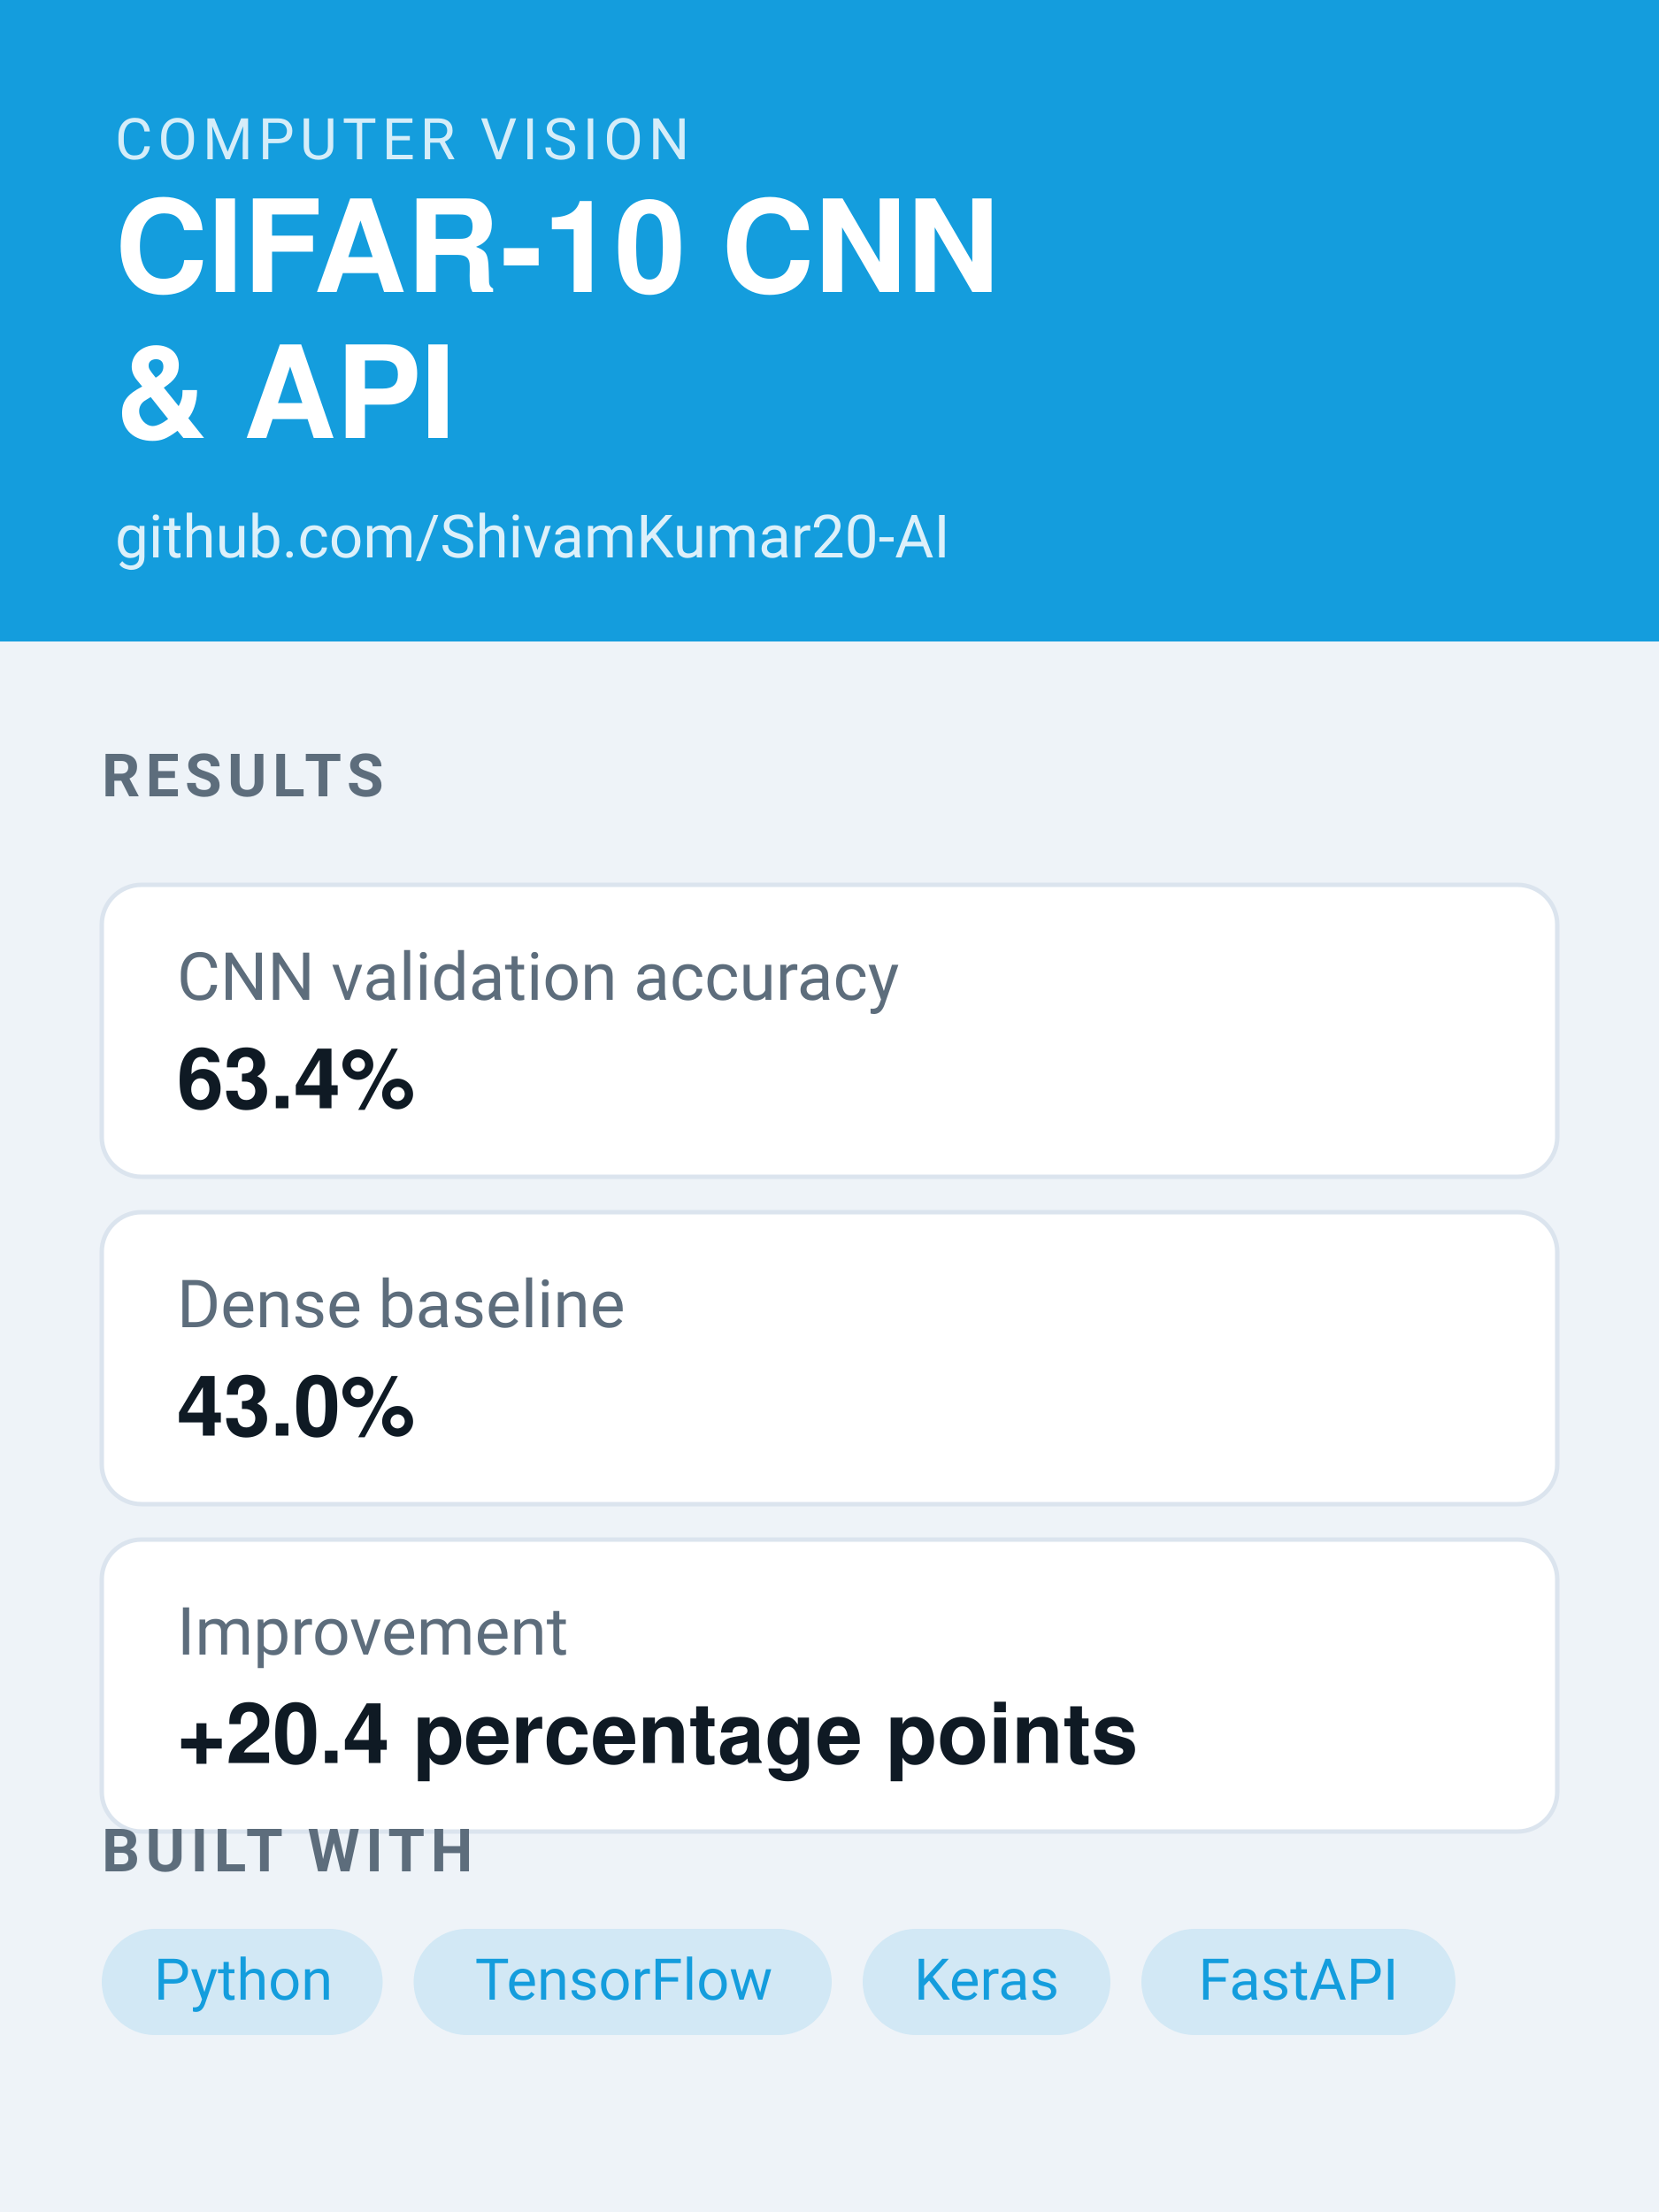
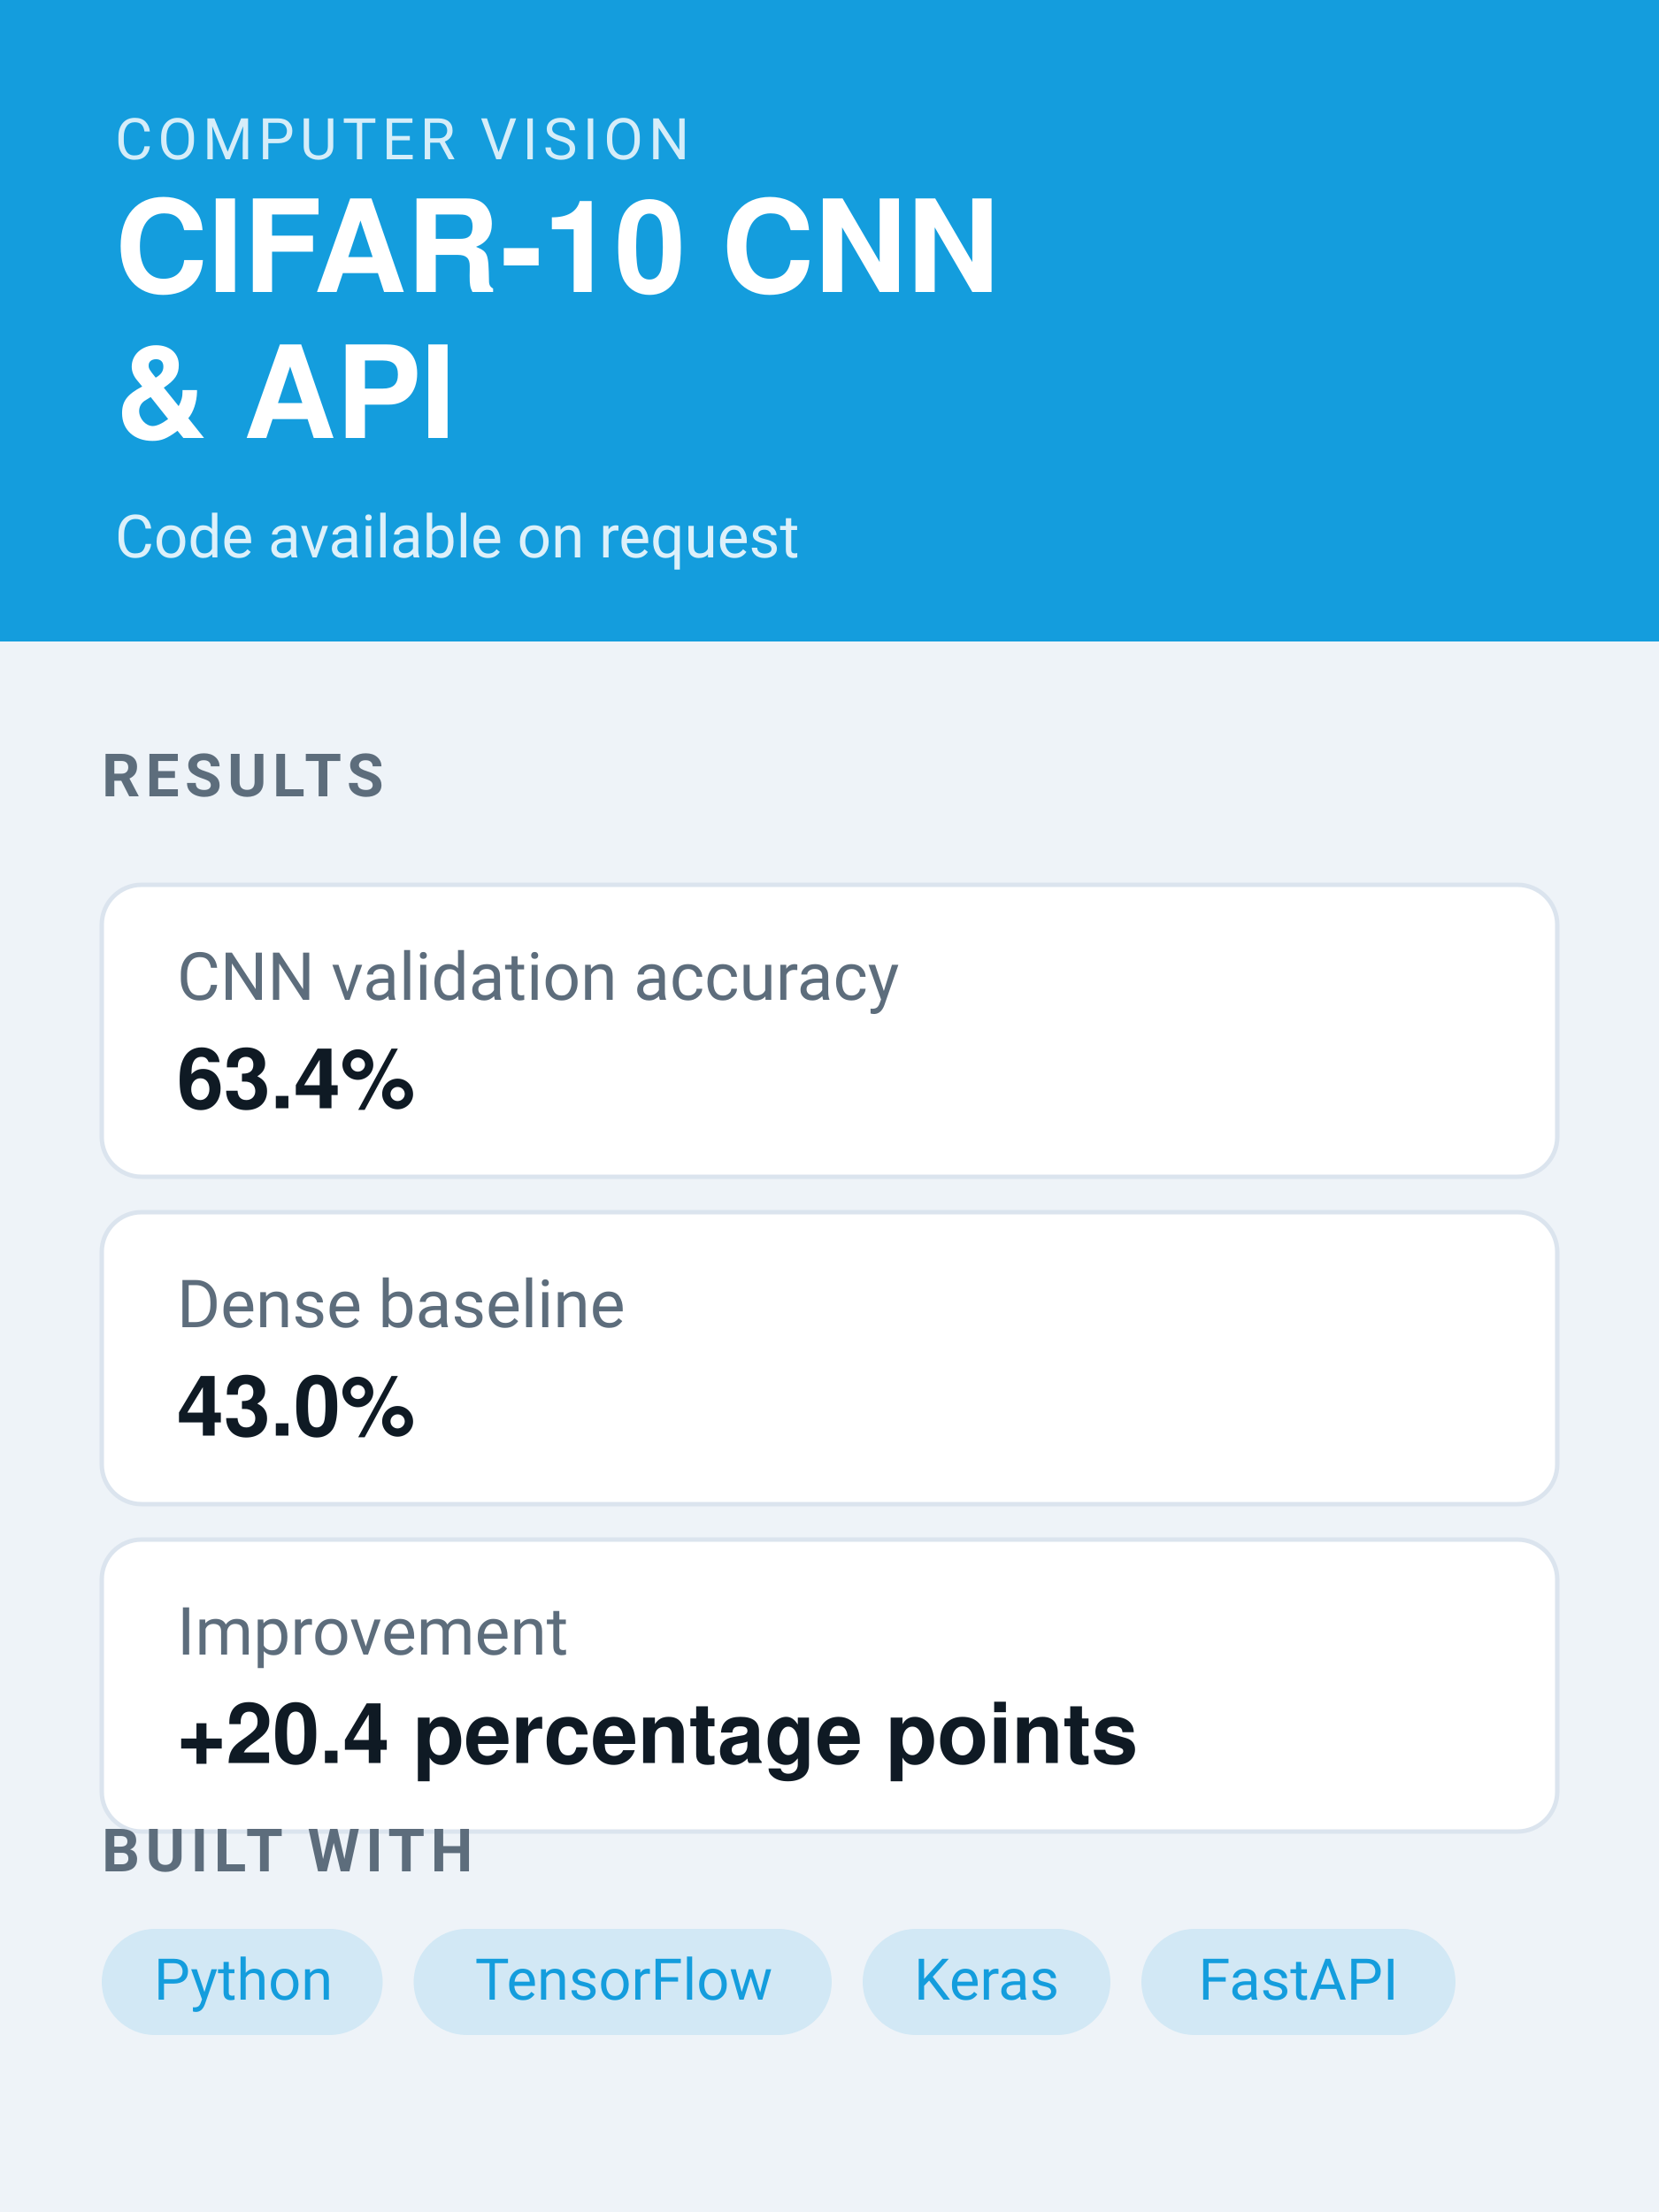
<svg xmlns="http://www.w3.org/2000/svg" viewBox="0 0 750 1000" width="750" height="1000" role="img" aria-label="CIFAR-10 CNN &amp; API project card">
  <rect width="750" height="1000" fill="#eef3f8" />
  <rect width="750" height="290" fill="#149ddd" />
  <text x="52" y="72" font-size="26" fill="#ffffff" opacity="0.82" letter-spacing="2.4" font-family="Roboto, Helvetica, Arial, sans-serif">COMPUTER VISION</text>
  <text x="52" y="132" font-size="58" font-weight="700" fill="#ffffff" font-family="Raleway, Helvetica, Arial, sans-serif">CIFAR-10 CNN</text>
  <text x="52" y="198" font-size="58" font-weight="700" fill="#ffffff" font-family="Raleway, Helvetica, Arial, sans-serif">&amp; API</text>
-   <text x="52" y="252" font-size="27" fill="#ffffff" opacity="0.85" font-family="Roboto, Helvetica, Arial, sans-serif">github.com/ShivamKumar20-AI</text>
+   <text x="52" y="252" font-size="27" fill="#ffffff" opacity="0.85" font-family="Roboto, Helvetica, Arial, sans-serif">Code available on request</text>
  <text x="46" y="360" font-size="27" font-weight="700" fill="#5d6d7c" letter-spacing="2.6" font-family="Roboto, Helvetica, Arial, sans-serif">RESULTS</text>
  <rect x="46" y="400" width="658" height="132" rx="18" fill="#ffffff" stroke="#dbe4ee" stroke-width="2" />
  <text x="80" y="452" font-size="30" fill="#5d6d7c" font-family="Roboto, Helvetica, Arial, sans-serif">CNN validation accuracy</text>
  <text x="80" y="501" font-size="38" font-weight="700" fill="#0f1a24" font-family="Raleway, Helvetica, Arial, sans-serif">63.4%</text>
  <rect x="46" y="548" width="658" height="132" rx="18" fill="#ffffff" stroke="#dbe4ee" stroke-width="2" />
  <text x="80" y="600" font-size="30" fill="#5d6d7c" font-family="Roboto, Helvetica, Arial, sans-serif">Dense baseline</text>
  <text x="80" y="649" font-size="38" font-weight="700" fill="#0f1a24" font-family="Raleway, Helvetica, Arial, sans-serif">43.0%</text>
  <rect x="46" y="696" width="658" height="132" rx="18" fill="#ffffff" stroke="#dbe4ee" stroke-width="2" />
  <text x="80" y="748" font-size="30" fill="#5d6d7c" font-family="Roboto, Helvetica, Arial, sans-serif">Improvement</text>
  <text x="80" y="797" font-size="38" font-weight="700" fill="#0f1a24" font-family="Raleway, Helvetica, Arial, sans-serif">+20.4 percentage points</text>
  <text x="46" y="846" font-size="27" font-weight="700" fill="#5d6d7c" letter-spacing="2.6" font-family="Roboto, Helvetica, Arial, sans-serif">BUILT WITH</text>
  <rect x="46" y="872" width="127" height="48" rx="24" fill="#149ddd" opacity="0.13" />
  <text x="110" y="904" font-size="26" fill="#149ddd" text-anchor="middle" font-family="Roboto, Helvetica, Arial, sans-serif">Python</text>
  <rect x="187" y="872" width="189" height="48" rx="24" fill="#149ddd" opacity="0.13" />
  <text x="282" y="904" font-size="26" fill="#149ddd" text-anchor="middle" font-family="Roboto, Helvetica, Arial, sans-serif">TensorFlow</text>
  <rect x="390" y="872" width="112" height="48" rx="24" fill="#149ddd" opacity="0.13" />
  <text x="446" y="904" font-size="26" fill="#149ddd" text-anchor="middle" font-family="Roboto, Helvetica, Arial, sans-serif">Keras</text>
  <rect x="516" y="872" width="142" height="48" rx="24" fill="#149ddd" opacity="0.13" />
  <text x="587" y="904" font-size="26" fill="#149ddd" text-anchor="middle" font-family="Roboto, Helvetica, Arial, sans-serif">FastAPI</text>
</svg>
